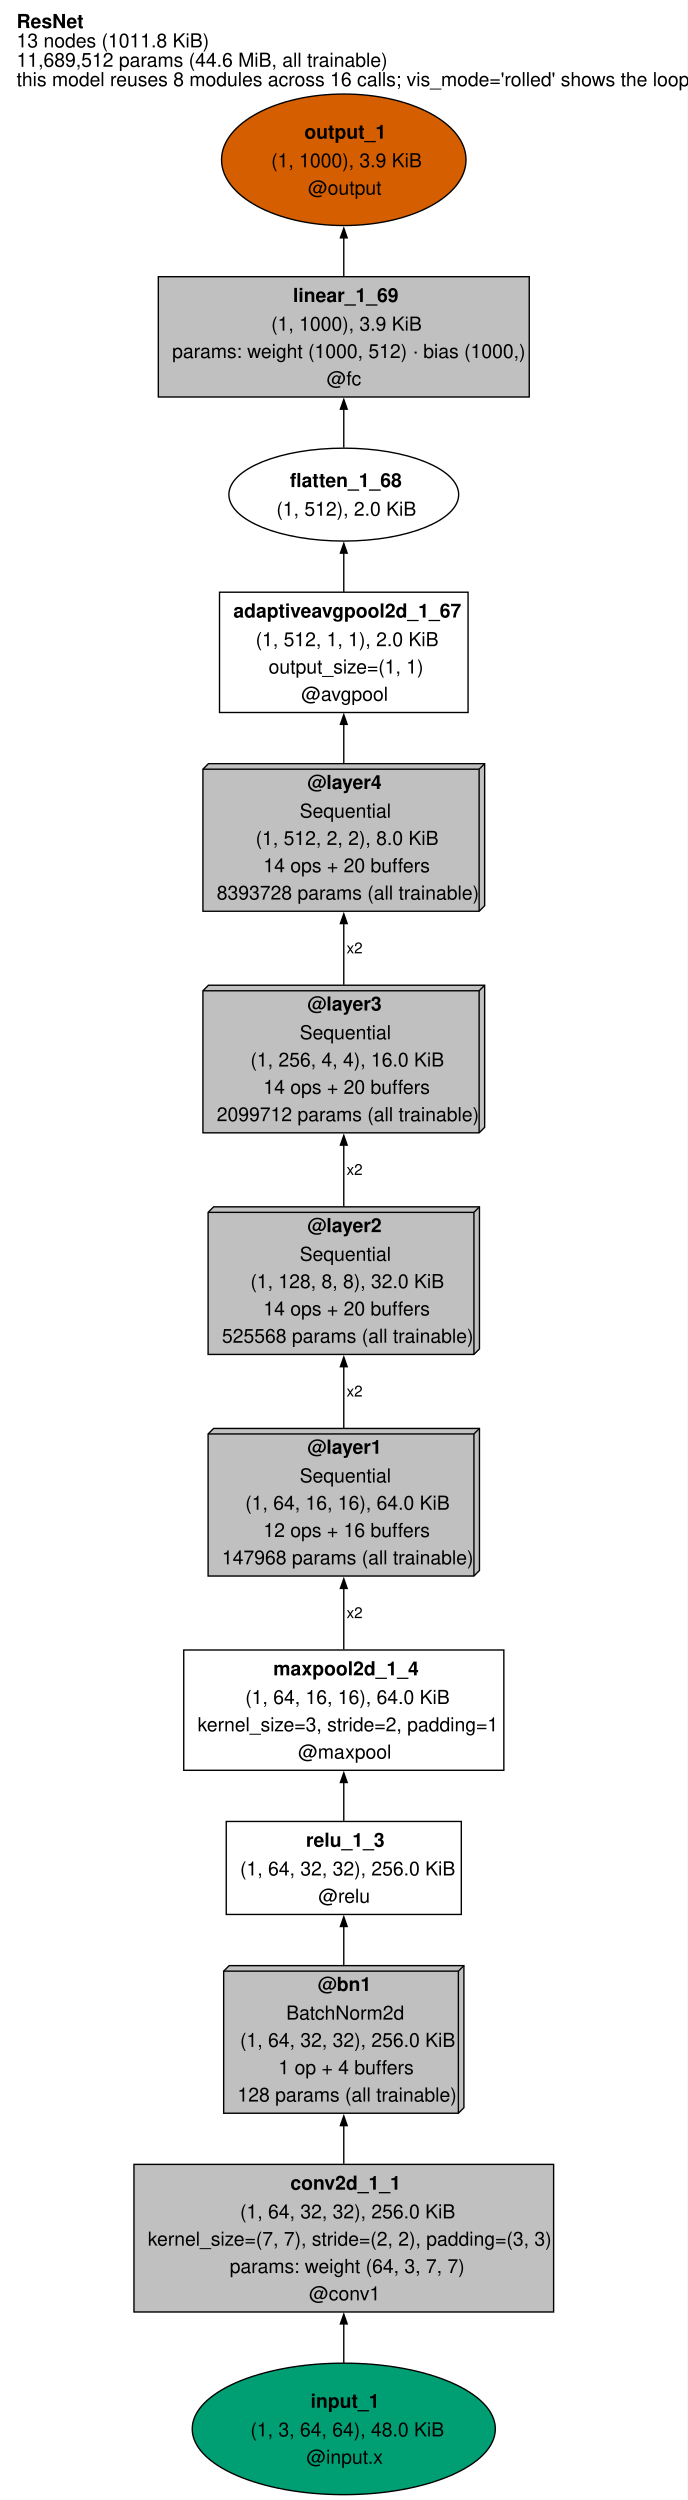
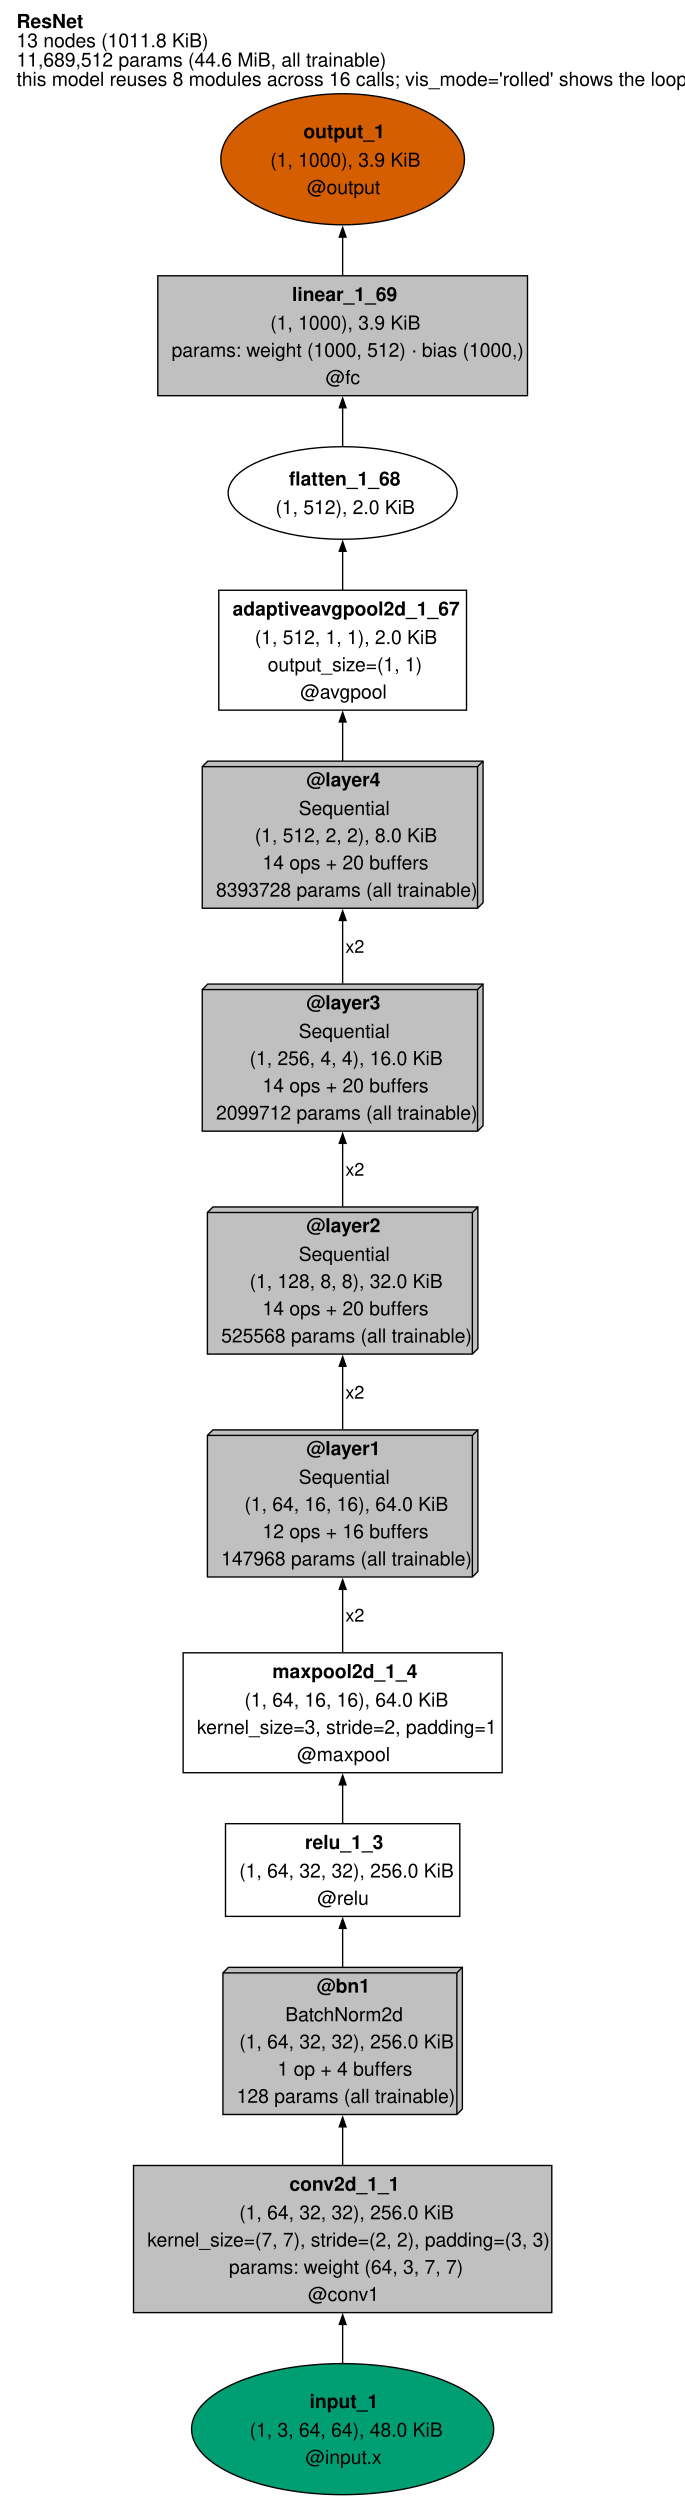
- <svg xmlns="http://www.w3.org/2000/svg" width="497pt" height="1808pt" viewBox="0.00 0.00 497.00 1808.00">
-   <g id="graph0" class="graph" transform="scale(1 1) rotate(0) translate(4 1804.14)">
-     <polygon fill="white" stroke="none" points="-4,4 -4,-1804.14 493.25,-1804.14 493.25,4 -4,4" />
-     <text xml:space="preserve" text-anchor="start" x="8" y="-1783.84" font-family="Helvetica,sans-Serif" font-weight="bold" font-size="14.00">ResNet</text>
-     <text xml:space="preserve" text-anchor="start" x="8" y="-1769.84" font-family="Helvetica,sans-Serif" font-size="14.00">13 nodes (1011.8 KiB)</text>
-     <text xml:space="preserve" text-anchor="start" x="8" y="-1755.84" font-family="Helvetica,sans-Serif" font-size="14.00">11,689,512 params (44.6 MiB, all trainable)</text>
-     <text xml:space="preserve" text-anchor="start" x="8" y="-1741.84" font-family="Helvetica,sans-Serif" font-size="14.00">this model reuses 8 modules across 16 calls; vis_mode='rolled' shows the loop</text>
+ <svg xmlns="http://www.w3.org/2000/svg" width="497pt" height="1814pt" viewBox="0.00 0.00 497.00 1814.00">
+   <g id="graph0" class="graph" transform="scale(1 1) rotate(0) translate(4 1810.14)">
+     <polygon fill="white" stroke="none" points="-4,4 -4,-1810.14 493.25,-1810.14 493.25,4 -4,4" />
+     <text xml:space="preserve" text-anchor="start" x="8" y="-1789.84" font-family="Helvetica,sans-Serif" font-weight="bold" font-size="14.00">ResNet</text>
+     <text xml:space="preserve" text-anchor="start" x="8" y="-1775.84" font-family="Helvetica,sans-Serif" font-size="14.00">13 nodes (1011.8 KiB)</text>
+     <text xml:space="preserve" text-anchor="start" x="8" y="-1761.84" font-family="Helvetica,sans-Serif" font-size="14.00">11,689,512 params (44.6 MiB, all trainable)</text>
+     <text xml:space="preserve" text-anchor="start" x="8" y="-1747.84" font-family="Helvetica,sans-Serif" font-size="14.00">this model reuses 8 modules across 16 calls; vis_mode='rolled' shows the loop</text>
    <g id="node1" class="node">
      <ellipse fill="#009e73" stroke="black" cx="244.62" cy="-47.55" rx="109.6" ry="47.55" />
      <text xml:space="preserve" text-anchor="start" x="220.62" y="-62.88" font-family="Helvetica,sans-Serif" font-weight="bold" font-size="14.00">input_1</text>
      <text xml:space="preserve" text-anchor="start" x="177.12" y="-42.13" font-family="Helvetica,sans-Serif" font-size="14.00">(1, 3, 64, 64), 48.0 KiB</text>
      <text xml:space="preserve" text-anchor="start" x="217.62" y="-22.38" font-family="Helvetica,sans-Serif" font-size="14.00">@input.x</text>
    </g>
    <g id="node2" class="node">
      <polygon fill="#c0c0c0" stroke="black" points="396.38,-238.86 92.88,-238.86 92.88,-132.11 396.38,-132.11 396.38,-238.86" />
      <text xml:space="preserve" text-anchor="start" x="206" y="-220.56" font-family="Helvetica,sans-Serif" font-weight="bold" font-size="14.00">conv2d_1_1</text>
      <text xml:space="preserve" text-anchor="start" x="169.62" y="-199.81" font-family="Helvetica,sans-Serif" font-size="14.00">(1, 64, 32, 32), 256.0 KiB</text>
      <text xml:space="preserve" text-anchor="start" x="102.88" y="-180.06" font-family="Helvetica,sans-Serif" font-size="14.00">kernel_size=(7, 7), stride=(2, 2), padding=(3, 3)</text>
      <text xml:space="preserve" text-anchor="start" x="162.12" y="-160.31" font-family="Helvetica,sans-Serif" font-size="14.00">params: weight (64, 3, 7, 7)</text>
      <text xml:space="preserve" text-anchor="start" x="219.5" y="-140.56" font-family="Helvetica,sans-Serif" font-size="14.00">@conv1</text>
    </g>
    <g id="edge1" class="edge">
      <path fill="none" stroke="black" d="M244.62,-95.33C244.62,-104.48 244.62,-114.19 244.62,-123.72" />
      <polygon fill="black" stroke="black" points="242.18,-123.51 244.63,-130.51 247.08,-123.51 242.18,-123.51" />
    </g>
    <g id="node3" class="node">
      <polygon fill="#c0c0c0" stroke="black" points="331.5,-382.61 161.75,-382.61 157.75,-378.61 157.75,-275.86 327.5,-275.86 331.5,-279.86 331.5,-382.61" />
      <polyline fill="none" stroke="black" points="327.5,-378.61 157.75,-378.61" />
      <polyline fill="none" stroke="black" points="327.5,-378.61 327.5,-275.86" />
      <polyline fill="none" stroke="black" points="327.5,-378.61 331.5,-382.61" />
      <text xml:space="preserve" text-anchor="start" x="225.88" y="-364.31" font-family="Helvetica,sans-Serif" font-weight="bold" font-size="14.00">@bn1</text>
      <text xml:space="preserve" text-anchor="start" x="203" y="-343.56" font-family="Helvetica,sans-Serif" font-size="14.00">BatchNorm2d</text>
      <text xml:space="preserve" text-anchor="start" x="169.62" y="-323.81" font-family="Helvetica,sans-Serif" font-size="14.00">(1, 64, 32, 32), 256.0 KiB</text>
      <text xml:space="preserve" text-anchor="start" x="197.38" y="-304.06" font-family="Helvetica,sans-Serif" font-size="14.00">1 op + 4 buffers</text>
      <text xml:space="preserve" text-anchor="start" x="167.75" y="-284.31" font-family="Helvetica,sans-Serif" font-size="14.00">128 params (all trainable)</text>
    </g>
    <g id="edge2" class="edge">
      <path fill="none" stroke="black" d="M244.62,-239.26C244.62,-248.3 244.62,-257.76 244.62,-267" />
      <polygon fill="black" stroke="black" points="242.18,-266.89 244.63,-273.89 247.08,-266.89 242.18,-266.89" />
    </g>
    <g id="node4" class="node">
      <polygon fill="white" stroke="black" points="329.62,-486.86 159.62,-486.86 159.62,-419.61 329.62,-419.61 329.62,-486.86" />
      <text xml:space="preserve" text-anchor="start" x="217.25" y="-468.56" font-family="Helvetica,sans-Serif" font-weight="bold" font-size="14.00">relu_1_3</text>
      <text xml:space="preserve" text-anchor="start" x="169.62" y="-447.81" font-family="Helvetica,sans-Serif" font-size="14.00">(1, 64, 32, 32), 256.0 KiB</text>
      <text xml:space="preserve" text-anchor="start" x="226.25" y="-428.06" font-family="Helvetica,sans-Serif" font-size="14.00">@relu</text>
    </g>
    <g id="edge3" class="edge">
      <path fill="none" stroke="black" d="M244.62,-383.03C244.62,-392.4 244.62,-402.04 244.62,-411.02" />
      <polygon fill="black" stroke="black" points="242.18,-410.9 244.63,-417.9 247.08,-410.9 242.18,-410.9" />
    </g>
    <g id="node5" class="node">
      <polygon fill="white" stroke="black" points="360.38,-610.86 128.88,-610.86 128.88,-523.86 360.38,-523.86 360.38,-610.86" />
      <text xml:space="preserve" text-anchor="start" x="193.62" y="-592.56" font-family="Helvetica,sans-Serif" font-weight="bold" font-size="14.00">maxpool2d_1_4</text>
      <text xml:space="preserve" text-anchor="start" x="173.38" y="-571.81" font-family="Helvetica,sans-Serif" font-size="14.00">(1, 64, 16, 16), 64.0 KiB</text>
      <text xml:space="preserve" text-anchor="start" x="138.88" y="-552.06" font-family="Helvetica,sans-Serif" font-size="14.00">kernel_size=3, stride=2, padding=1</text>
      <text xml:space="preserve" text-anchor="start" x="211.62" y="-532.31" font-family="Helvetica,sans-Serif" font-size="14.00">@maxpool</text>
    </g>
    <g id="edge4" class="edge">
      <path fill="none" stroke="black" d="M244.62,-487.27C244.62,-496.06 244.62,-505.77 244.62,-515.28" />
      <polygon fill="black" stroke="black" points="242.18,-515.05 244.63,-522.05 247.08,-515.05 242.18,-515.05" />
    </g>
    <g id="node6" class="node">
-       <polygon fill="#c0c0c0" stroke="black" points="342.75,-771.11 150.5,-771.11 146.5,-767.11 146.5,-664.36 338.75,-664.36 342.75,-668.36 342.75,-771.11" />
-       <polyline fill="none" stroke="black" points="338.75,-767.11 146.5,-767.11" />
-       <polyline fill="none" stroke="black" points="338.75,-767.11 338.75,-664.36" />
-       <polyline fill="none" stroke="black" points="338.75,-767.11 342.75,-771.11" />
-       <text xml:space="preserve" text-anchor="start" x="218.38" y="-752.81" font-family="Helvetica,sans-Serif" font-weight="bold" font-size="14.00">@layer1</text>
-       <text xml:space="preserve" text-anchor="start" x="212.75" y="-732.06" font-family="Helvetica,sans-Serif" font-size="14.00">Sequential</text>
-       <text xml:space="preserve" text-anchor="start" x="173.38" y="-712.31" font-family="Helvetica,sans-Serif" font-size="14.00">(1, 64, 16, 16), 64.0 KiB</text>
-       <text xml:space="preserve" text-anchor="start" x="186.5" y="-692.56" font-family="Helvetica,sans-Serif" font-size="14.00">12 ops + 16 buffers</text>
-       <text xml:space="preserve" text-anchor="start" x="156.5" y="-672.81" font-family="Helvetica,sans-Serif" font-size="14.00">147968 params (all trainable)</text>
+       <polygon fill="#c0c0c0" stroke="black" points="342.75,-772.61 150.5,-772.61 146.5,-768.61 146.5,-665.86 338.75,-665.86 342.75,-669.86 342.75,-772.61" />
+       <polyline fill="none" stroke="black" points="338.75,-768.61 146.5,-768.61" />
+       <polyline fill="none" stroke="black" points="338.75,-768.61 338.75,-665.86" />
+       <polyline fill="none" stroke="black" points="338.75,-768.61 342.75,-772.61" />
+       <text xml:space="preserve" text-anchor="start" x="218.38" y="-754.31" font-family="Helvetica,sans-Serif" font-weight="bold" font-size="14.00">@layer1</text>
+       <text xml:space="preserve" text-anchor="start" x="212.75" y="-733.56" font-family="Helvetica,sans-Serif" font-size="14.00">Sequential</text>
+       <text xml:space="preserve" text-anchor="start" x="173.38" y="-713.81" font-family="Helvetica,sans-Serif" font-size="14.00">(1, 64, 16, 16), 64.0 KiB</text>
+       <text xml:space="preserve" text-anchor="start" x="186.5" y="-694.06" font-family="Helvetica,sans-Serif" font-size="14.00">12 ops + 16 buffers</text>
+       <text xml:space="preserve" text-anchor="start" x="156.5" y="-674.31" font-family="Helvetica,sans-Serif" font-size="14.00">147968 params (all trainable)</text>
    </g>
    <g id="edge5" class="edge">
-       <path fill="none" stroke="black" d="M244.62,-611.27C244.62,-625.14 244.62,-640.79 244.62,-655.7" />
-       <polygon fill="black" stroke="black" points="242.18,-655.38 244.63,-662.38 247.08,-655.38 242.18,-655.38" />
-       <text xml:space="preserve" text-anchor="start" x="246.62" y="-633.91" font-family="Helvetica,sans-Serif" font-size="11.00">x2</text>
+       <path fill="none" stroke="black" d="M244.62,-611.3C244.62,-625.54 244.62,-641.66 244.62,-657" />
+       <polygon fill="black" stroke="black" points="242.18,-656.9 244.63,-663.9 247.08,-656.9 242.18,-656.9" />
+       <text xml:space="preserve" text-anchor="start" x="246.62" y="-633.51" font-family="Helvetica,sans-Serif" font-size="13.00">x2</text>
    </g>
    <g id="node7" class="node">
-       <polygon fill="#c0c0c0" stroke="black" points="342.75,-931.36 150.5,-931.36 146.5,-927.36 146.5,-824.61 338.75,-824.61 342.75,-828.61 342.75,-931.36" />
-       <polyline fill="none" stroke="black" points="338.75,-927.36 146.5,-927.36" />
-       <polyline fill="none" stroke="black" points="338.75,-927.36 338.75,-824.61" />
-       <polyline fill="none" stroke="black" points="338.75,-927.36 342.75,-931.36" />
-       <text xml:space="preserve" text-anchor="start" x="218.38" y="-913.06" font-family="Helvetica,sans-Serif" font-weight="bold" font-size="14.00">@layer2</text>
-       <text xml:space="preserve" text-anchor="start" x="212.75" y="-892.31" font-family="Helvetica,sans-Serif" font-size="14.00">Sequential</text>
-       <text xml:space="preserve" text-anchor="start" x="177.12" y="-872.56" font-family="Helvetica,sans-Serif" font-size="14.00">(1, 128, 8, 8), 32.0 KiB</text>
-       <text xml:space="preserve" text-anchor="start" x="186.5" y="-852.81" font-family="Helvetica,sans-Serif" font-size="14.00">14 ops + 20 buffers</text>
-       <text xml:space="preserve" text-anchor="start" x="156.5" y="-833.06" font-family="Helvetica,sans-Serif" font-size="14.00">525568 params (all trainable)</text>
+       <polygon fill="#c0c0c0" stroke="black" points="342.75,-934.36 150.5,-934.36 146.5,-930.36 146.5,-827.61 338.75,-827.61 342.75,-831.61 342.75,-934.36" />
+       <polyline fill="none" stroke="black" points="338.75,-930.36 146.5,-930.36" />
+       <polyline fill="none" stroke="black" points="338.75,-930.36 338.75,-827.61" />
+       <polyline fill="none" stroke="black" points="338.75,-930.36 342.75,-934.36" />
+       <text xml:space="preserve" text-anchor="start" x="218.38" y="-916.06" font-family="Helvetica,sans-Serif" font-weight="bold" font-size="14.00">@layer2</text>
+       <text xml:space="preserve" text-anchor="start" x="212.75" y="-895.31" font-family="Helvetica,sans-Serif" font-size="14.00">Sequential</text>
+       <text xml:space="preserve" text-anchor="start" x="177.12" y="-875.56" font-family="Helvetica,sans-Serif" font-size="14.00">(1, 128, 8, 8), 32.0 KiB</text>
+       <text xml:space="preserve" text-anchor="start" x="186.5" y="-855.81" font-family="Helvetica,sans-Serif" font-size="14.00">14 ops + 20 buffers</text>
+       <text xml:space="preserve" text-anchor="start" x="156.5" y="-836.06" font-family="Helvetica,sans-Serif" font-size="14.00">525568 params (all trainable)</text>
    </g>
    <g id="edge6" class="edge">
-       <path fill="none" stroke="black" d="M244.62,-771.43C244.62,-785.63 244.62,-801.12 244.62,-815.75" />
-       <polygon fill="black" stroke="black" points="242.18,-815.73 244.63,-822.73 247.08,-815.73 242.18,-815.73" />
-       <text xml:space="preserve" text-anchor="start" x="246.62" y="-794.16" font-family="Helvetica,sans-Serif" font-size="11.00">x2</text>
+       <path fill="none" stroke="black" d="M244.62,-772.98C244.62,-787.7 244.62,-803.82 244.62,-818.98" />
+       <polygon fill="black" stroke="black" points="242.18,-818.77 244.63,-825.77 247.08,-818.77 242.18,-818.77" />
+       <text xml:space="preserve" text-anchor="start" x="246.62" y="-795.26" font-family="Helvetica,sans-Serif" font-size="13.00">x2</text>
    </g>
    <g id="node8" class="node">
-       <polygon fill="#c0c0c0" stroke="black" points="346.5,-1091.61 146.75,-1091.61 142.75,-1087.61 142.75,-984.86 342.5,-984.86 346.5,-988.86 346.5,-1091.61" />
-       <polyline fill="none" stroke="black" points="342.5,-1087.61 142.75,-1087.61" />
-       <polyline fill="none" stroke="black" points="342.5,-1087.61 342.5,-984.86" />
-       <polyline fill="none" stroke="black" points="342.5,-1087.61 346.5,-1091.61" />
-       <text xml:space="preserve" text-anchor="start" x="218.38" y="-1073.31" font-family="Helvetica,sans-Serif" font-weight="bold" font-size="14.00">@layer3</text>
-       <text xml:space="preserve" text-anchor="start" x="212.75" y="-1052.56" font-family="Helvetica,sans-Serif" font-size="14.00">Sequential</text>
-       <text xml:space="preserve" text-anchor="start" x="177.12" y="-1032.81" font-family="Helvetica,sans-Serif" font-size="14.00">(1, 256, 4, 4), 16.0 KiB</text>
-       <text xml:space="preserve" text-anchor="start" x="186.5" y="-1013.06" font-family="Helvetica,sans-Serif" font-size="14.00">14 ops + 20 buffers</text>
-       <text xml:space="preserve" text-anchor="start" x="152.75" y="-993.31" font-family="Helvetica,sans-Serif" font-size="14.00">2099712 params (all trainable)</text>
+       <polygon fill="#c0c0c0" stroke="black" points="346.5,-1096.11 146.75,-1096.11 142.75,-1092.11 142.75,-989.36 342.5,-989.36 346.5,-993.36 346.5,-1096.11" />
+       <polyline fill="none" stroke="black" points="342.5,-1092.11 142.75,-1092.11" />
+       <polyline fill="none" stroke="black" points="342.5,-1092.11 342.5,-989.36" />
+       <polyline fill="none" stroke="black" points="342.5,-1092.11 346.5,-1096.11" />
+       <text xml:space="preserve" text-anchor="start" x="218.38" y="-1077.81" font-family="Helvetica,sans-Serif" font-weight="bold" font-size="14.00">@layer3</text>
+       <text xml:space="preserve" text-anchor="start" x="212.75" y="-1057.06" font-family="Helvetica,sans-Serif" font-size="14.00">Sequential</text>
+       <text xml:space="preserve" text-anchor="start" x="177.12" y="-1037.31" font-family="Helvetica,sans-Serif" font-size="14.00">(1, 256, 4, 4), 16.0 KiB</text>
+       <text xml:space="preserve" text-anchor="start" x="186.5" y="-1017.56" font-family="Helvetica,sans-Serif" font-size="14.00">14 ops + 20 buffers</text>
+       <text xml:space="preserve" text-anchor="start" x="152.75" y="-997.81" font-family="Helvetica,sans-Serif" font-size="14.00">2099712 params (all trainable)</text>
    </g>
    <g id="edge7" class="edge">
-       <path fill="none" stroke="black" d="M244.62,-931.68C244.62,-945.88 244.62,-961.37 244.62,-976" />
-       <polygon fill="black" stroke="black" points="242.18,-975.98 244.63,-982.98 247.08,-975.98 242.18,-975.98" />
-       <text xml:space="preserve" text-anchor="start" x="246.62" y="-954.41" font-family="Helvetica,sans-Serif" font-size="11.00">x2</text>
+       <path fill="none" stroke="black" d="M244.62,-934.73C244.62,-949.45 244.62,-965.57 244.62,-980.73" />
+       <polygon fill="black" stroke="black" points="242.18,-980.52 244.63,-987.52 247.08,-980.52 242.18,-980.52" />
+       <text xml:space="preserve" text-anchor="start" x="246.62" y="-957.01" font-family="Helvetica,sans-Serif" font-size="13.00">x2</text>
    </g>
    <g id="node9" class="node">
-       <polygon fill="#c0c0c0" stroke="black" points="346.5,-1251.86 146.75,-1251.86 142.75,-1247.86 142.75,-1145.11 342.5,-1145.11 346.5,-1149.11 346.5,-1251.86" />
-       <polyline fill="none" stroke="black" points="342.5,-1247.86 142.75,-1247.86" />
-       <polyline fill="none" stroke="black" points="342.5,-1247.86 342.5,-1145.11" />
-       <polyline fill="none" stroke="black" points="342.5,-1247.86 346.5,-1251.86" />
-       <text xml:space="preserve" text-anchor="start" x="218.38" y="-1233.56" font-family="Helvetica,sans-Serif" font-weight="bold" font-size="14.00">@layer4</text>
-       <text xml:space="preserve" text-anchor="start" x="212.75" y="-1212.81" font-family="Helvetica,sans-Serif" font-size="14.00">Sequential</text>
-       <text xml:space="preserve" text-anchor="start" x="180.88" y="-1193.06" font-family="Helvetica,sans-Serif" font-size="14.00">(1, 512, 2, 2), 8.0 KiB</text>
-       <text xml:space="preserve" text-anchor="start" x="186.5" y="-1173.31" font-family="Helvetica,sans-Serif" font-size="14.00">14 ops + 20 buffers</text>
-       <text xml:space="preserve" text-anchor="start" x="152.75" y="-1153.56" font-family="Helvetica,sans-Serif" font-size="14.00">8393728 params (all trainable)</text>
+       <polygon fill="#c0c0c0" stroke="black" points="346.5,-1257.86 146.75,-1257.86 142.75,-1253.86 142.75,-1151.11 342.5,-1151.11 346.5,-1155.11 346.5,-1257.86" />
+       <polyline fill="none" stroke="black" points="342.5,-1253.86 142.75,-1253.86" />
+       <polyline fill="none" stroke="black" points="342.5,-1253.86 342.5,-1151.11" />
+       <polyline fill="none" stroke="black" points="342.5,-1253.86 346.5,-1257.86" />
+       <text xml:space="preserve" text-anchor="start" x="218.38" y="-1239.56" font-family="Helvetica,sans-Serif" font-weight="bold" font-size="14.00">@layer4</text>
+       <text xml:space="preserve" text-anchor="start" x="212.75" y="-1218.81" font-family="Helvetica,sans-Serif" font-size="14.00">Sequential</text>
+       <text xml:space="preserve" text-anchor="start" x="180.88" y="-1199.06" font-family="Helvetica,sans-Serif" font-size="14.00">(1, 512, 2, 2), 8.0 KiB</text>
+       <text xml:space="preserve" text-anchor="start" x="186.5" y="-1179.31" font-family="Helvetica,sans-Serif" font-size="14.00">14 ops + 20 buffers</text>
+       <text xml:space="preserve" text-anchor="start" x="152.75" y="-1159.56" font-family="Helvetica,sans-Serif" font-size="14.00">8393728 params (all trainable)</text>
    </g>
    <g id="edge8" class="edge">
-       <path fill="none" stroke="black" d="M244.62,-1091.93C244.62,-1106.13 244.62,-1121.62 244.62,-1136.25" />
-       <polygon fill="black" stroke="black" points="242.18,-1136.23 244.63,-1143.23 247.08,-1136.23 242.18,-1136.23" />
-       <text xml:space="preserve" text-anchor="start" x="246.62" y="-1114.66" font-family="Helvetica,sans-Serif" font-size="11.00">x2</text>
+       <path fill="none" stroke="black" d="M244.62,-1096.48C244.62,-1111.2 244.62,-1127.32 244.62,-1142.48" />
+       <polygon fill="black" stroke="black" points="242.18,-1142.27 244.63,-1149.27 247.08,-1142.27 242.18,-1142.27" />
+       <text xml:space="preserve" text-anchor="start" x="246.62" y="-1118.76" font-family="Helvetica,sans-Serif" font-size="13.00">x2</text>
    </g>
    <g id="node10" class="node">
-       <polygon fill="white" stroke="black" points="334.5,-1375.86 154.75,-1375.86 154.75,-1288.86 334.5,-1288.86 334.5,-1375.86" />
-       <text xml:space="preserve" text-anchor="start" x="164.75" y="-1357.56" font-family="Helvetica,sans-Serif" font-weight="bold" font-size="14.00">adaptiveavgpool2d_1_67</text>
-       <text xml:space="preserve" text-anchor="start" x="180.88" y="-1336.81" font-family="Helvetica,sans-Serif" font-size="14.00">(1, 512, 1, 1), 2.0 KiB</text>
-       <text xml:space="preserve" text-anchor="start" x="190.25" y="-1317.06" font-family="Helvetica,sans-Serif" font-size="14.00">output_size=(1, 1)</text>
-       <text xml:space="preserve" text-anchor="start" x="213.88" y="-1297.31" font-family="Helvetica,sans-Serif" font-size="14.00">@avgpool</text>
+       <polygon fill="white" stroke="black" points="334.5,-1381.86 154.75,-1381.86 154.75,-1294.86 334.5,-1294.86 334.5,-1381.86" />
+       <text xml:space="preserve" text-anchor="start" x="164.75" y="-1363.56" font-family="Helvetica,sans-Serif" font-weight="bold" font-size="14.00">adaptiveavgpool2d_1_67</text>
+       <text xml:space="preserve" text-anchor="start" x="180.88" y="-1342.81" font-family="Helvetica,sans-Serif" font-size="14.00">(1, 512, 1, 1), 2.0 KiB</text>
+       <text xml:space="preserve" text-anchor="start" x="190.25" y="-1323.06" font-family="Helvetica,sans-Serif" font-size="14.00">output_size=(1, 1)</text>
+       <text xml:space="preserve" text-anchor="start" x="213.88" y="-1303.31" font-family="Helvetica,sans-Serif" font-size="14.00">@avgpool</text>
    </g>
    <g id="edge9" class="edge">
-       <path fill="none" stroke="black" d="M244.62,-1251.98C244.62,-1261.33 244.62,-1271.05 244.62,-1280.36" />
-       <polygon fill="black" stroke="black" points="242.18,-1280.25 244.63,-1287.25 247.08,-1280.25 242.18,-1280.25" />
+       <path fill="none" stroke="black" d="M244.62,-1257.98C244.62,-1267.33 244.62,-1277.05 244.62,-1286.36" />
+       <polygon fill="black" stroke="black" points="242.18,-1286.25 244.63,-1293.25 247.08,-1286.25 242.18,-1286.25" />
    </g>
    <g id="node11" class="node">
-       <ellipse fill="white" stroke="black" cx="244.62" cy="-1446.44" rx="83.09" ry="33.59" />
-       <text xml:space="preserve" text-anchor="start" x="205.62" y="-1451.89" font-family="Helvetica,sans-Serif" font-weight="bold" font-size="14.00">flatten_1_68</text>
-       <text xml:space="preserve" text-anchor="start" x="195.88" y="-1431.14" font-family="Helvetica,sans-Serif" font-size="14.00">(1, 512), 2.0 KiB</text>
+       <ellipse fill="white" stroke="black" cx="244.62" cy="-1452.44" rx="83.09" ry="33.59" />
+       <text xml:space="preserve" text-anchor="start" x="205.62" y="-1457.89" font-family="Helvetica,sans-Serif" font-weight="bold" font-size="14.00">flatten_1_68</text>
+       <text xml:space="preserve" text-anchor="start" x="195.88" y="-1437.14" font-family="Helvetica,sans-Serif" font-size="14.00">(1, 512), 2.0 KiB</text>
    </g>
    <g id="edge10" class="edge">
-       <path fill="none" stroke="black" d="M244.62,-1376.05C244.62,-1385.34 244.62,-1395.14 244.62,-1404.36" />
-       <polygon fill="black" stroke="black" points="242.18,-1404.12 244.63,-1411.12 247.08,-1404.12 242.18,-1404.12" />
+       <path fill="none" stroke="black" d="M244.62,-1382.05C244.62,-1391.34 244.62,-1401.14 244.62,-1410.36" />
+       <polygon fill="black" stroke="black" points="242.18,-1410.12 244.63,-1417.12 247.08,-1410.12 242.18,-1410.12" />
    </g>
    <g id="node12" class="node">
-       <polygon fill="#c0c0c0" stroke="black" points="378.75,-1604.03 110.5,-1604.03 110.5,-1517.03 378.75,-1517.03 378.75,-1604.03" />
-       <text xml:space="preserve" text-anchor="start" x="207.88" y="-1585.73" font-family="Helvetica,sans-Serif" font-weight="bold" font-size="14.00">linear_1_69</text>
-       <text xml:space="preserve" text-anchor="start" x="192.12" y="-1564.98" font-family="Helvetica,sans-Serif" font-size="14.00">(1, 1000), 3.9 KiB</text>
-       <text xml:space="preserve" text-anchor="start" x="120.5" y="-1545.23" font-family="Helvetica,sans-Serif" font-size="14.00">params: weight (1000, 512) · bias (1000,)</text>
-       <text xml:space="preserve" text-anchor="start" x="232.25" y="-1525.48" font-family="Helvetica,sans-Serif" font-size="14.00">@fc</text>
+       <polygon fill="#c0c0c0" stroke="black" points="378.75,-1610.03 110.5,-1610.03 110.5,-1523.03 378.75,-1523.03 378.75,-1610.03" />
+       <text xml:space="preserve" text-anchor="start" x="207.88" y="-1591.73" font-family="Helvetica,sans-Serif" font-weight="bold" font-size="14.00">linear_1_69</text>
+       <text xml:space="preserve" text-anchor="start" x="192.12" y="-1570.98" font-family="Helvetica,sans-Serif" font-size="14.00">(1, 1000), 3.9 KiB</text>
+       <text xml:space="preserve" text-anchor="start" x="120.5" y="-1551.23" font-family="Helvetica,sans-Serif" font-size="14.00">params: weight (1000, 512) · bias (1000,)</text>
+       <text xml:space="preserve" text-anchor="start" x="232.25" y="-1531.48" font-family="Helvetica,sans-Serif" font-size="14.00">@fc</text>
    </g>
    <g id="edge11" class="edge">
-       <path fill="none" stroke="black" d="M244.62,-1480.47C244.62,-1489.26 244.62,-1498.96 244.62,-1508.47" />
-       <polygon fill="black" stroke="black" points="242.18,-1508.24 244.63,-1515.24 247.08,-1508.24 242.18,-1508.24" />
+       <path fill="none" stroke="black" d="M244.62,-1486.47C244.62,-1495.26 244.62,-1504.96 244.62,-1514.47" />
+       <polygon fill="black" stroke="black" points="242.18,-1514.24 244.63,-1521.24 247.08,-1514.24 242.18,-1514.24" />
    </g>
    <g id="node13" class="node">
-       <ellipse fill="#d55e00" stroke="black" cx="244.62" cy="-1688.58" rx="88.39" ry="47.55" />
-       <text xml:space="preserve" text-anchor="start" x="216.12" y="-1703.91" font-family="Helvetica,sans-Serif" font-weight="bold" font-size="14.00">output_1</text>
-       <text xml:space="preserve" text-anchor="start" x="192.12" y="-1683.16" font-family="Helvetica,sans-Serif" font-size="14.00">(1, 1000), 3.9 KiB</text>
-       <text xml:space="preserve" text-anchor="start" x="218.75" y="-1663.41" font-family="Helvetica,sans-Serif" font-size="14.00">@output</text>
+       <ellipse fill="#d55e00" stroke="black" cx="244.62" cy="-1694.58" rx="88.39" ry="47.55" />
+       <text xml:space="preserve" text-anchor="start" x="216.12" y="-1709.91" font-family="Helvetica,sans-Serif" font-weight="bold" font-size="14.00">output_1</text>
+       <text xml:space="preserve" text-anchor="start" x="192.12" y="-1689.16" font-family="Helvetica,sans-Serif" font-size="14.00">(1, 1000), 3.9 KiB</text>
+       <text xml:space="preserve" text-anchor="start" x="218.75" y="-1669.41" font-family="Helvetica,sans-Serif" font-size="14.00">@output</text>
    </g>
    <g id="edge12" class="edge">
-       <path fill="none" stroke="black" d="M244.62,-1604.21C244.62,-1613.17 244.62,-1622.76 244.62,-1632.12" />
-       <polygon fill="black" stroke="black" points="242.18,-1632.11 244.63,-1639.11 247.08,-1632.11 242.18,-1632.11" />
+       <path fill="none" stroke="black" d="M244.62,-1610.21C244.62,-1619.17 244.62,-1628.76 244.62,-1638.12" />
+       <polygon fill="black" stroke="black" points="242.18,-1638.11 244.63,-1645.11 247.08,-1638.11 242.18,-1638.11" />
    </g>
  </g>
</svg>
